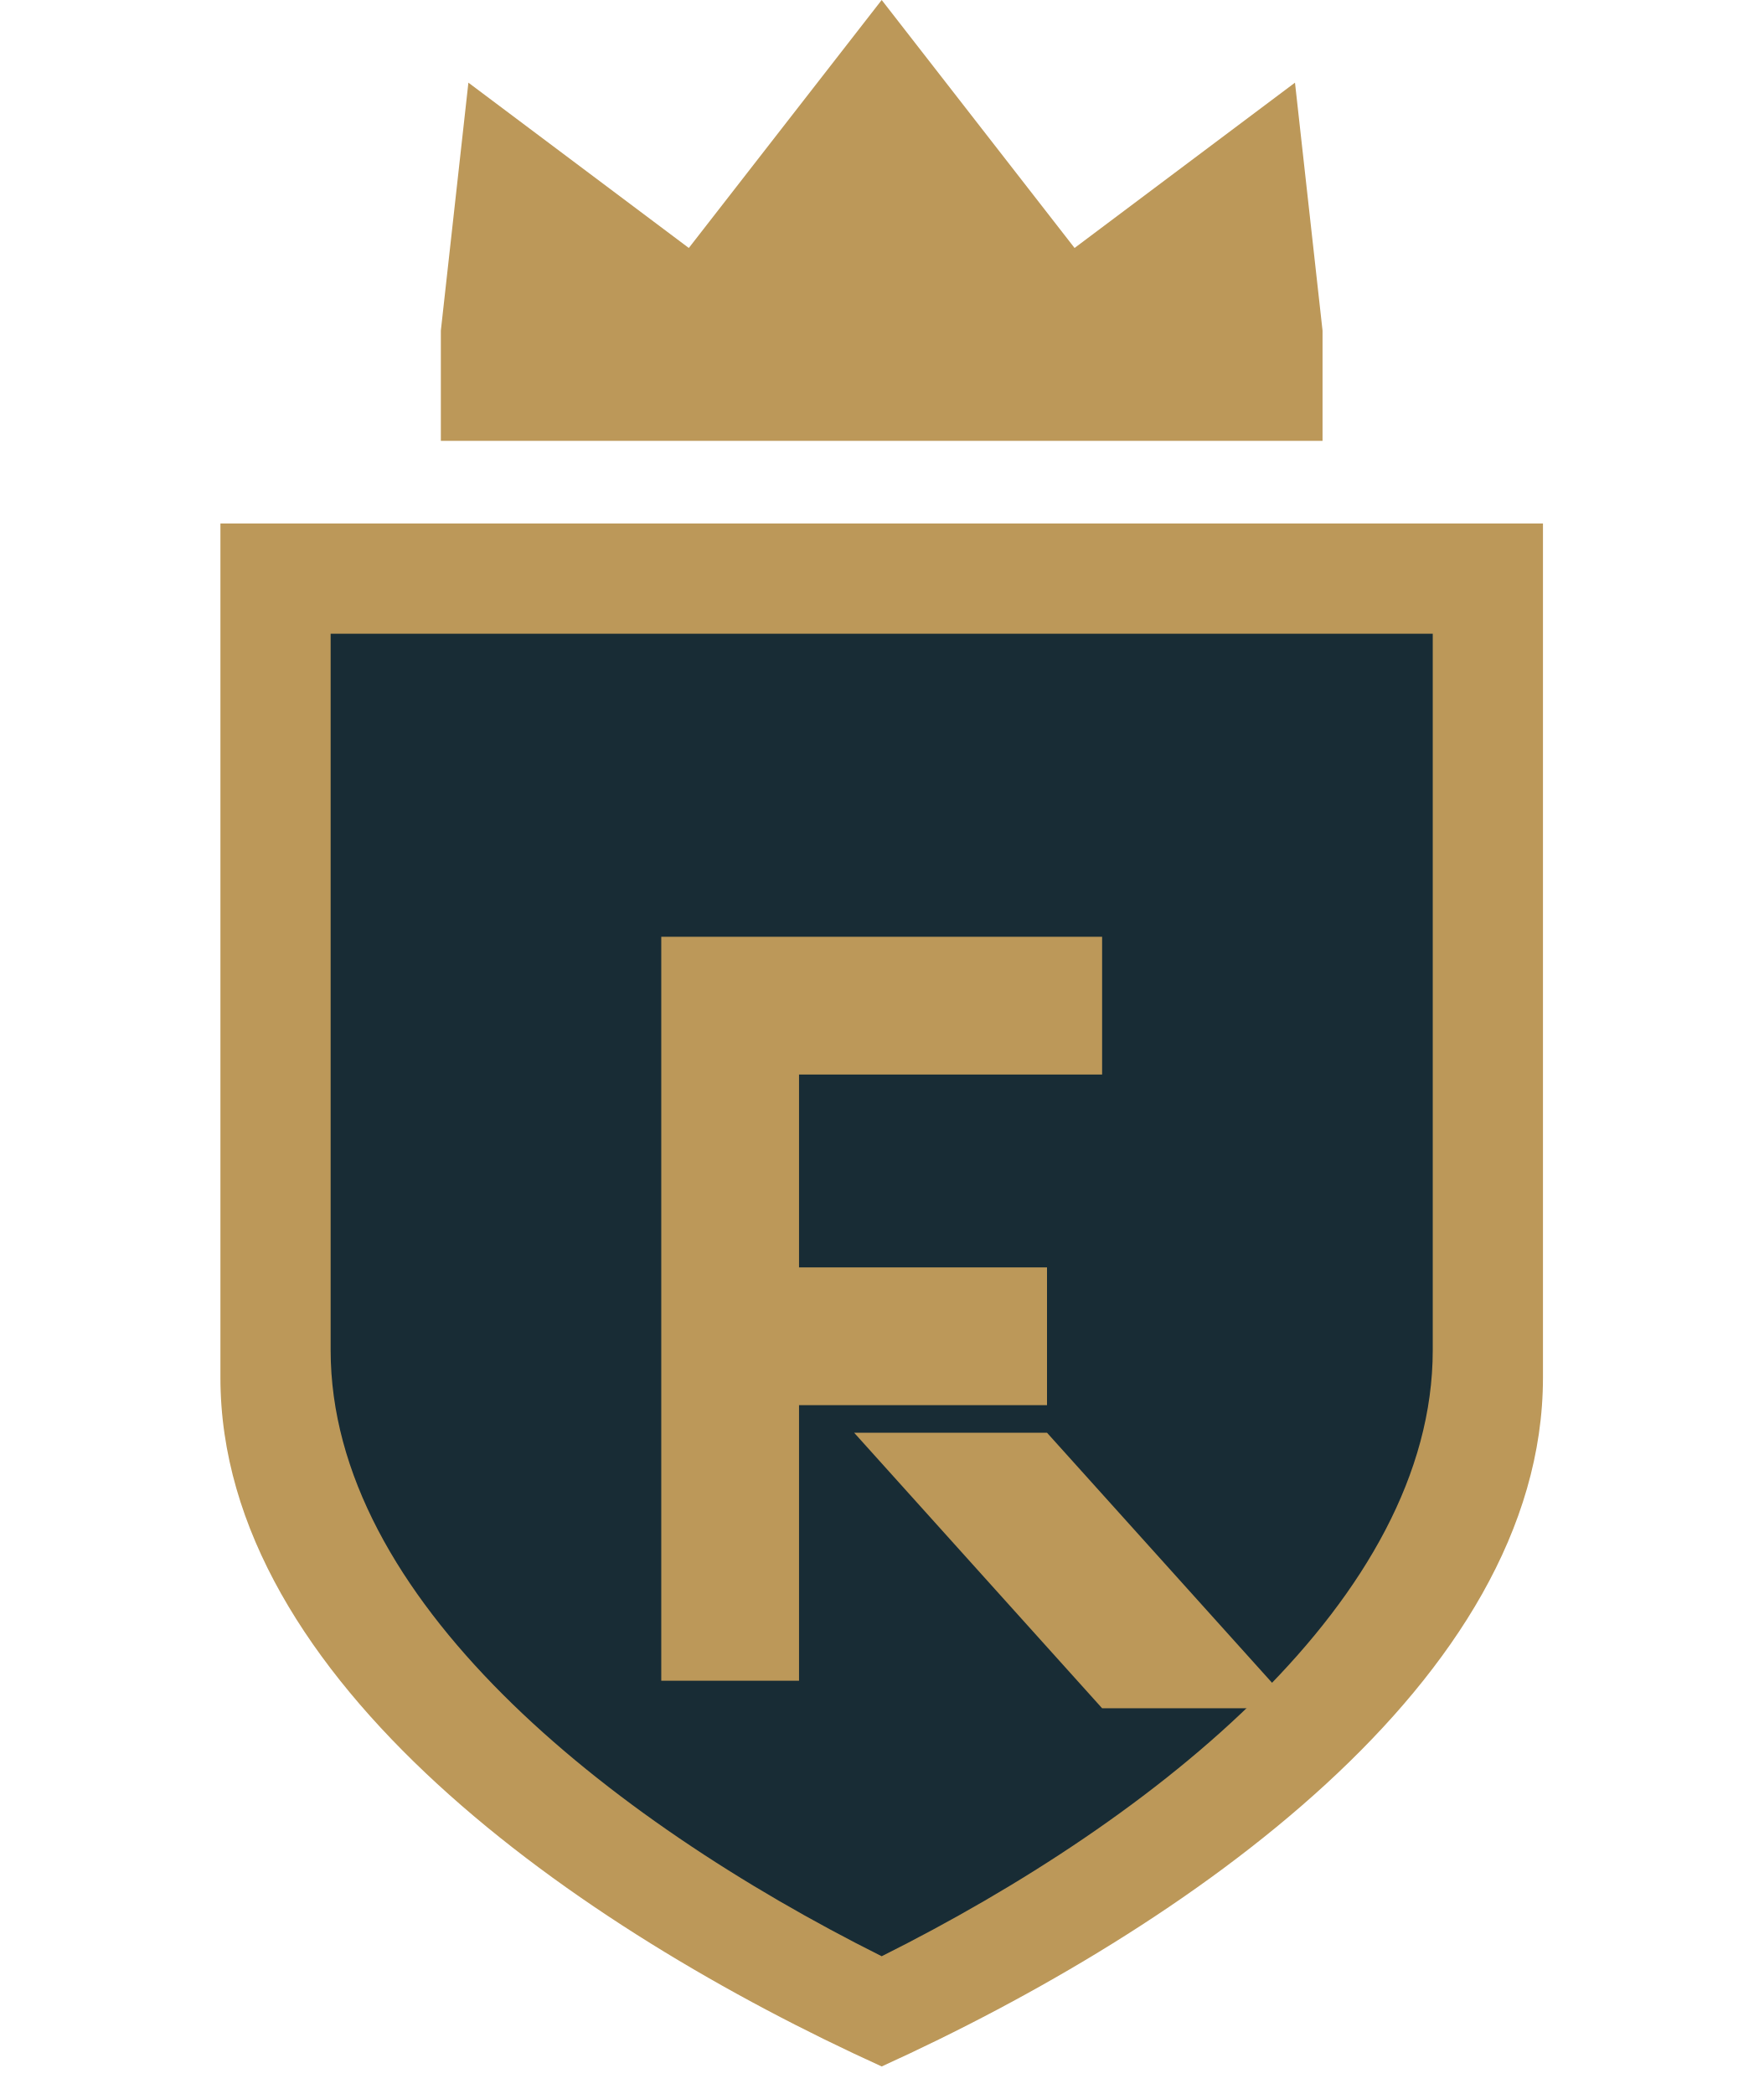
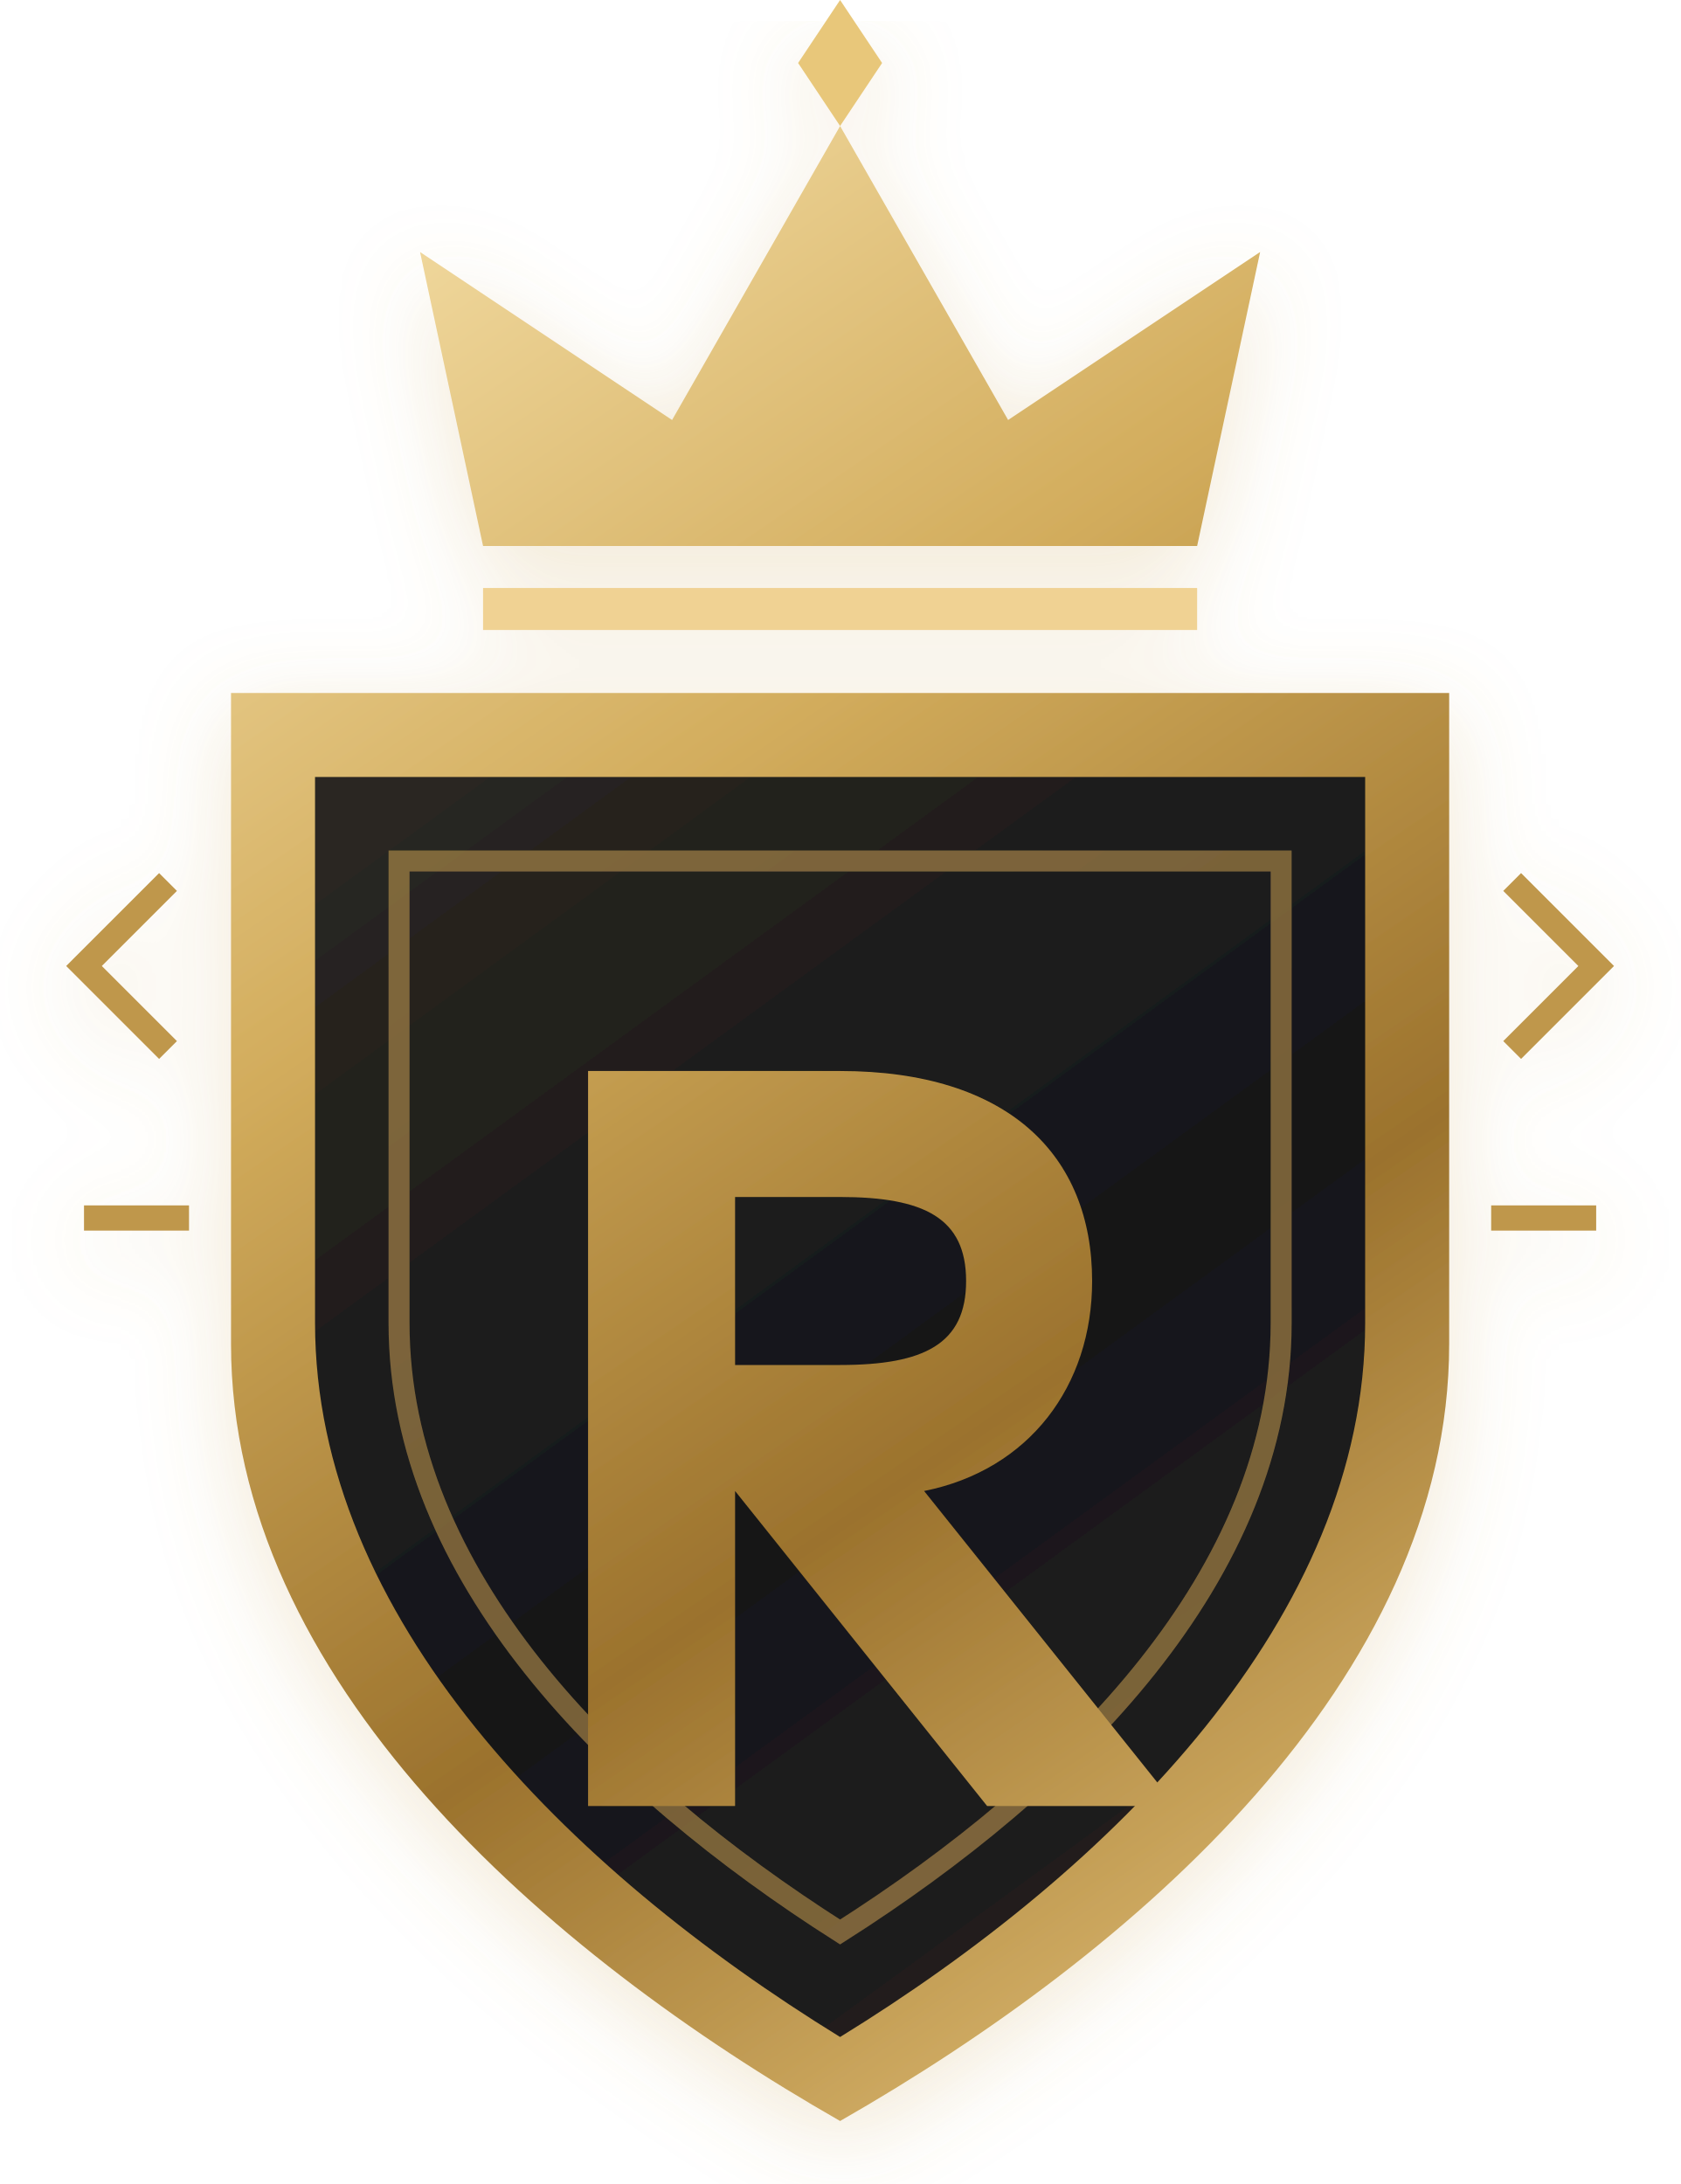
- <svg xmlns="http://www.w3.org/2000/svg" viewBox="0 0 64 76">
-   <path fill="#bc9859" d="M8 19h48v31c0 11-13 20-24 25C21 70 8 61 8 50z" />
-   <path fill="#182c35" d="M12 23h40v26c0 9-10 17-20 22-10-5-20-13-20-22z" />
-   <path fill="#bc9859" d="m16 12 1-9 8 6 7-9 7 9 8-6 1 9v4H16zm8 22h16v5H29v7h9v5h-9v10h-5zm14 18 9 10h-7l-9-10z" />
+ <svg xmlns="http://www.w3.org/2000/svg" viewBox="0 0 80 104" fill="none">
+   <defs>
+     <linearGradient id="gold" x1="12" y1="8" x2="72" y2="96" gradientUnits="userSpaceOnUse">
+       <stop stop-color="#F7E2AC" />
+       <stop offset=".34" stop-color="#D2AC5C" />
+       <stop offset=".65" stop-color="#9B722D" />
+       <stop offset="1" stop-color="#E9C77C" />
+     </linearGradient>
+     <linearGradient id="face" x1="19" y1="30" x2="62" y2="89" gradientUnits="userSpaceOnUse">
+       <stop stop-color="#2D2922" />
+       <stop offset=".6" stop-color="#151619" />
+       <stop offset="1" stop-color="#23201D" />
+     </linearGradient>
+     <filter id="glow" x="-20%" y="-15%" width="140%" height="140%">
+       <feDropShadow dx="0" dy="1" stdDeviation="2.2" flood-color="#C9A253" flood-opacity=".24" />
+     </filter>
+   </defs>
+   <g filter="url(#glow)">
+     <path d="m20 12 3 14h34l3-14-12 8-8-14-8 14-12-8Z" fill="url(#gold)" />
+     <path d="M23 29h34" stroke="#F0D293" stroke-width="2" />
+     <path d="M11 33h58v31c0 16-15 29-29 37C26 93 11 80 11 64V33Z" fill="url(#gold)" />
+     <path d="M15 37h50v26c0 14-12 26-25 34-13-8-25-20-25-34V37Z" fill="url(#face)" />
+     <path d="M19 41h42v22c0 12-10 22-21 29-11-7-21-17-21-29V41Z" stroke="#BD9650" stroke-opacity=".58" />
+     <path d="M28 51h12c8 0 12 4 12 10 0 5-3 9-8 10l12 15h-9L35 71v15h-7V51Zm7 6v8h5c4 0 6-1 6-4s-2-4-6-4h-5Z" fill="url(#gold)" />
+     <path d="m8 42-4 4 4 4M72 42l4 4-4 4M9 58H4m72 0h-5" stroke="#BF974C" stroke-width="1.2" />
+     <path d="m40 0 2 3-2 3-2-3 2-3Z" fill="#E8C77A" />
+   </g>
</svg>
